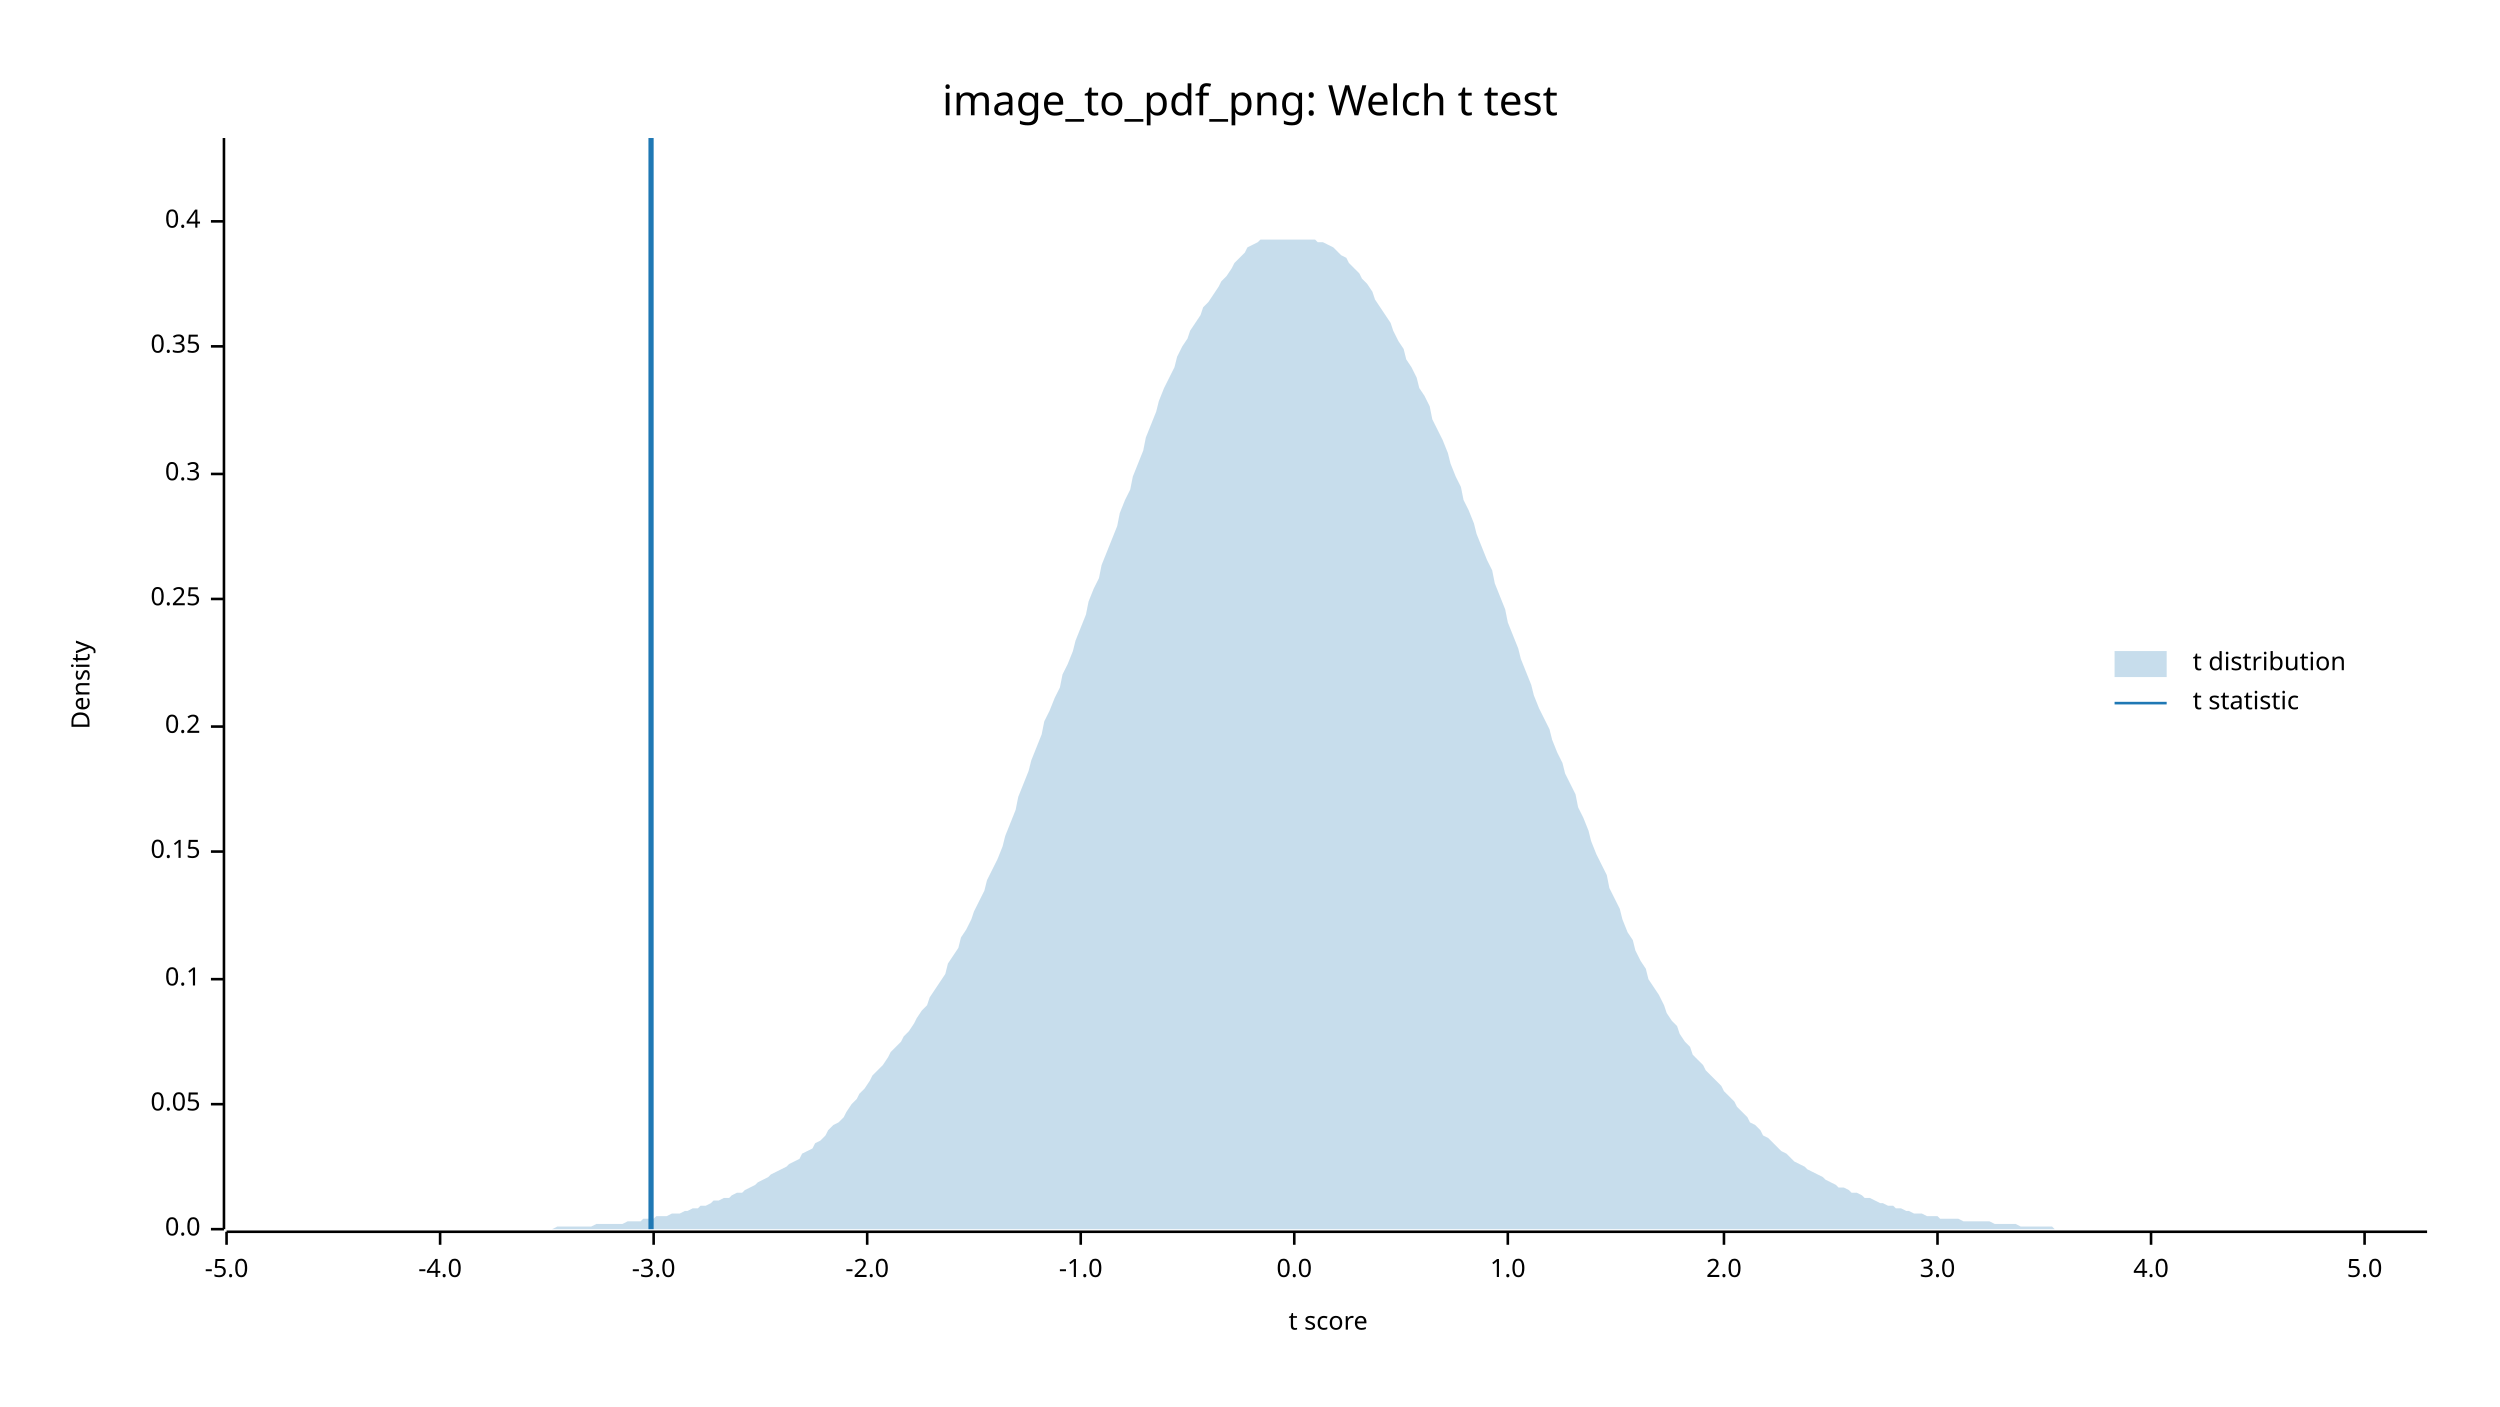
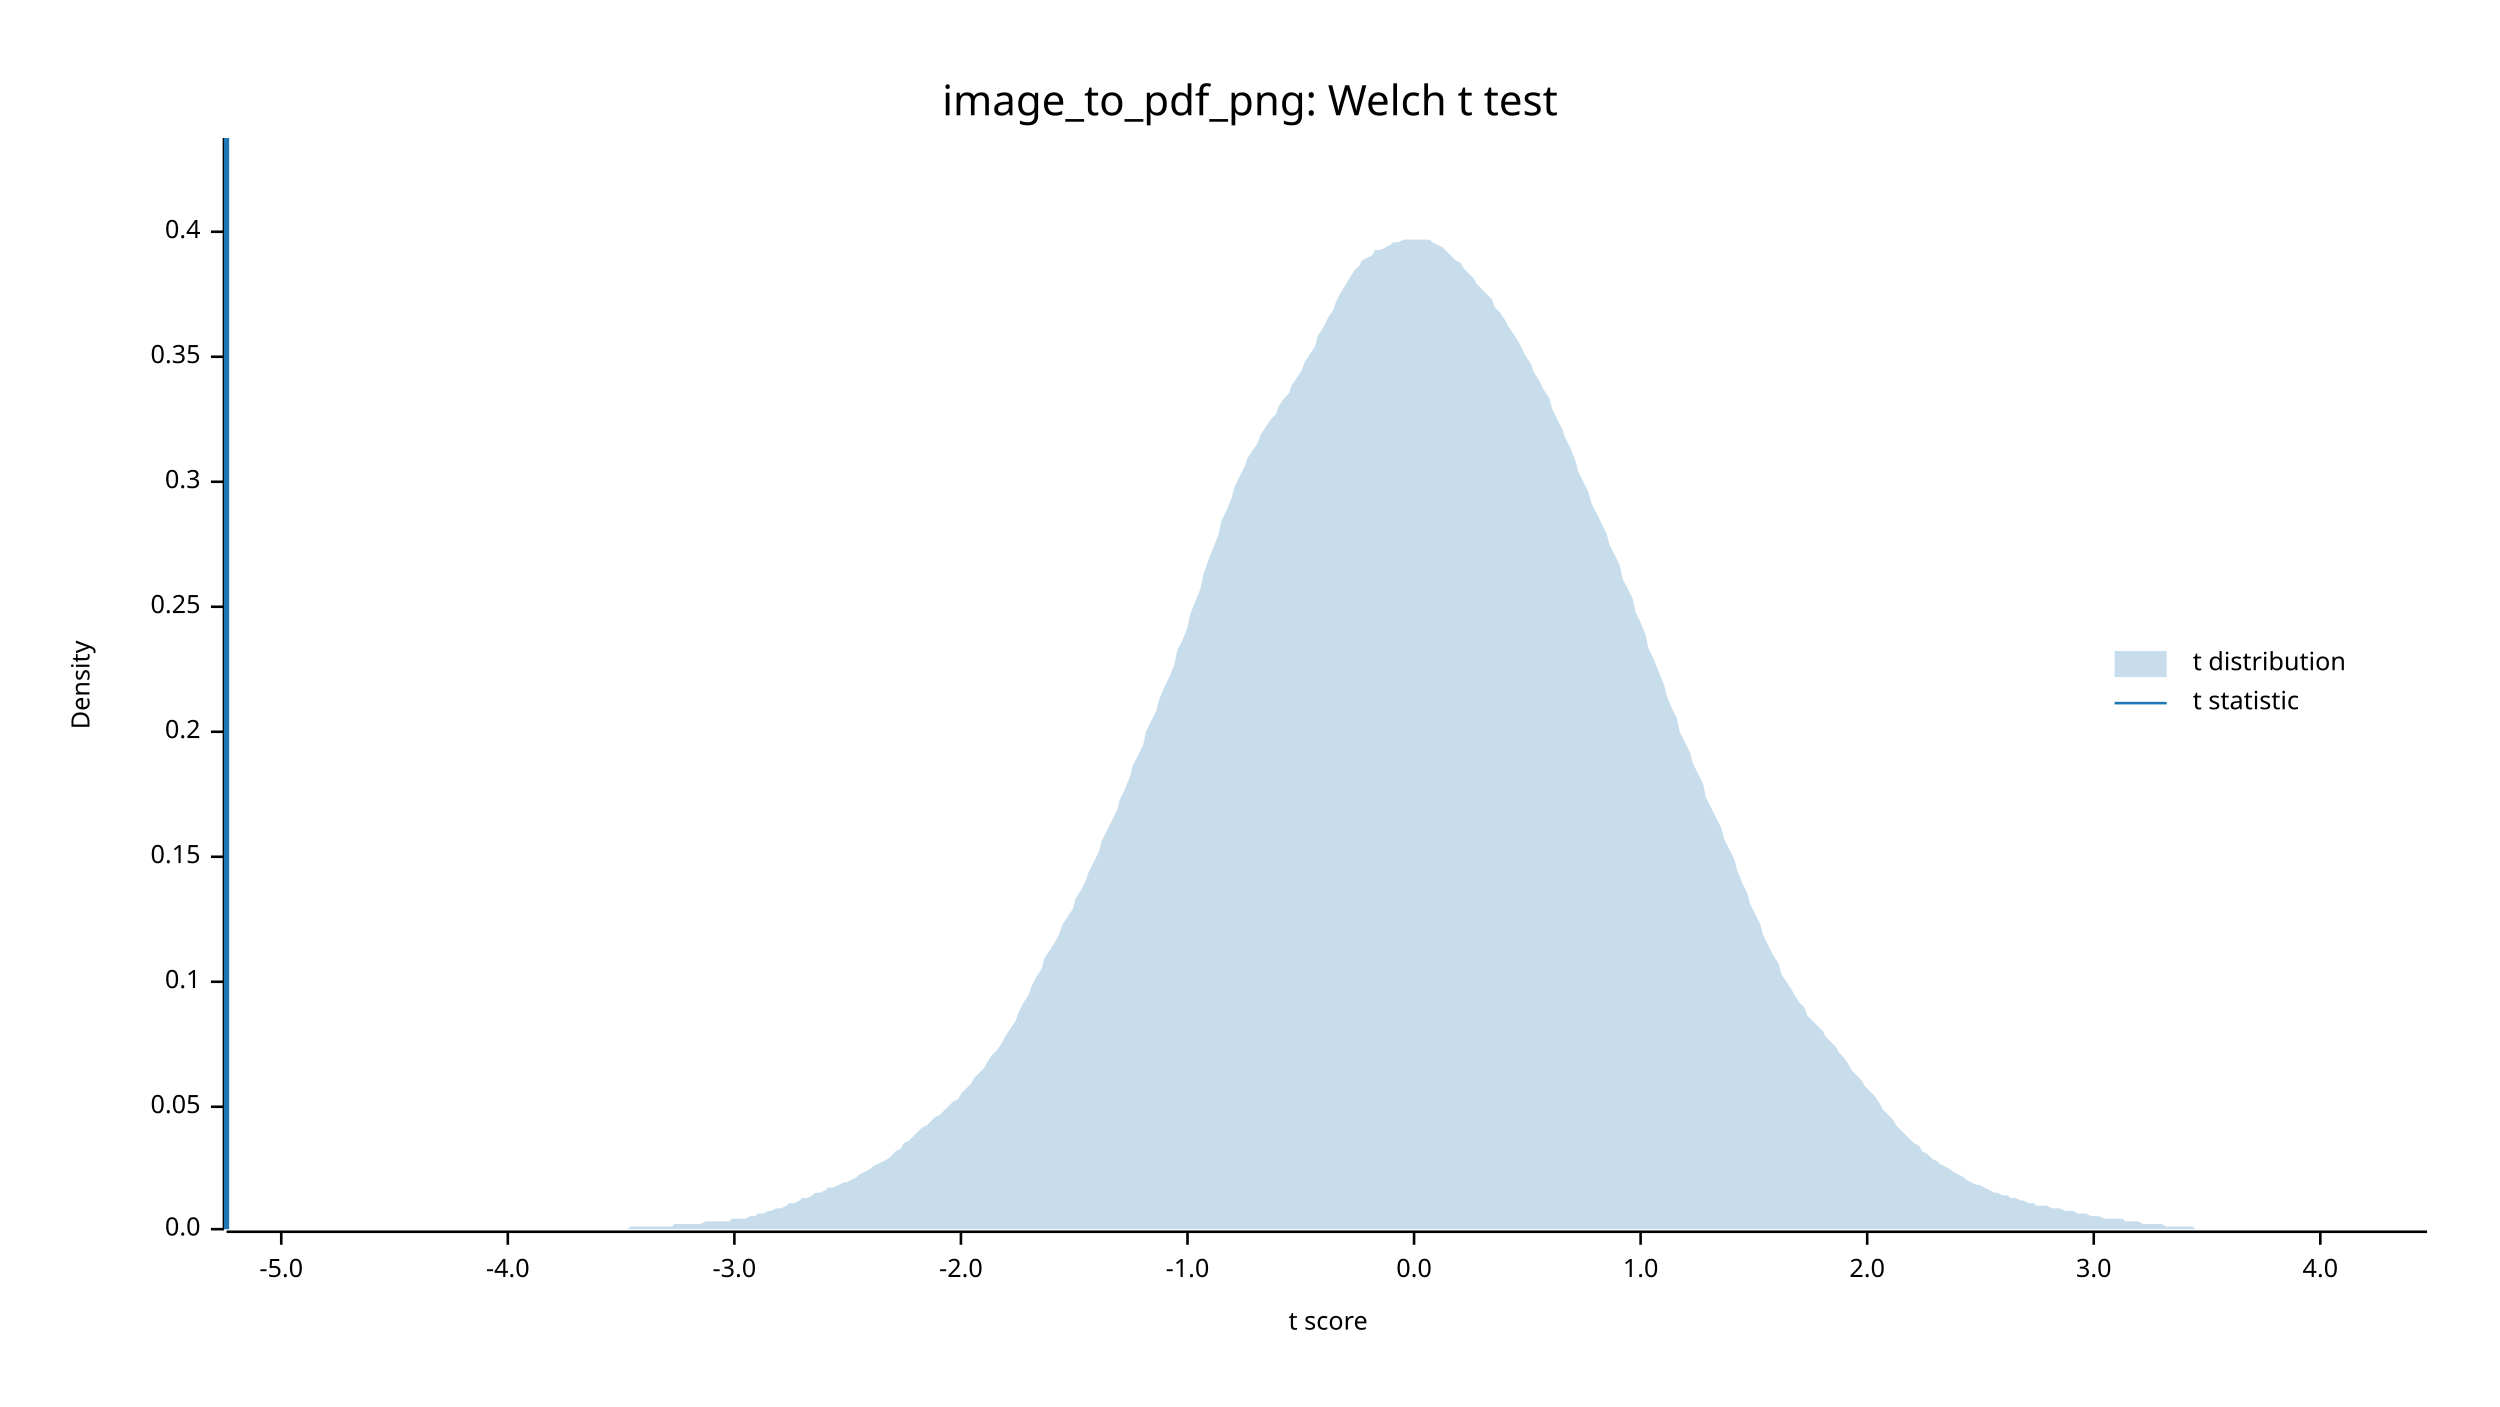
<svg xmlns="http://www.w3.org/2000/svg" width="960" height="540" viewBox="0 0 960 540">
  <text x="480" y="32" dy="0.76em" text-anchor="middle" font-family="sans-serif" font-size="16.129" opacity="1" fill="#000000">
image_to_pdf_png: Welch t test
</text>
  <text x="27" y="263" dy="0.76em" text-anchor="middle" font-family="sans-serif" font-size="9.677" opacity="1" fill="#000000" transform="rotate(270, 27, 263)">
Density
</text>
  <text x="510" y="513" dy="-0.5ex" text-anchor="middle" font-family="sans-serif" font-size="9.677" opacity="1" fill="#000000">
t score
</text>
  <polyline fill="none" opacity="1" stroke="#000000" stroke-width="1" points="86,53 86,472 " />
  <text x="77" y="472" dy="0.5ex" text-anchor="end" font-family="sans-serif" font-size="9.677" opacity="1" fill="#000000">
0.0
</text>
  <polyline fill="none" opacity="1" stroke="#000000" stroke-width="1" points="81,472 86,472 " />
-   <text x="77" y="424" dy="0.5ex" text-anchor="end" font-family="sans-serif" font-size="9.677" opacity="1" fill="#000000">
+   <text x="77" y="425" dy="0.5ex" text-anchor="end" font-family="sans-serif" font-size="9.677" opacity="1" fill="#000000">
0.05
</text>
-   <polyline fill="none" opacity="1" stroke="#000000" stroke-width="1" points="81,424 86,424 " />
-   <text x="77" y="376" dy="0.5ex" text-anchor="end" font-family="sans-serif" font-size="9.677" opacity="1" fill="#000000">
+   <polyline fill="none" opacity="1" stroke="#000000" stroke-width="1" points="81,425 86,425 " />
+   <text x="77" y="377" dy="0.5ex" text-anchor="end" font-family="sans-serif" font-size="9.677" opacity="1" fill="#000000">
0.1
</text>
-   <polyline fill="none" opacity="1" stroke="#000000" stroke-width="1" points="81,376 86,376 " />
-   <text x="77" y="327" dy="0.5ex" text-anchor="end" font-family="sans-serif" font-size="9.677" opacity="1" fill="#000000">
+   <polyline fill="none" opacity="1" stroke="#000000" stroke-width="1" points="81,377 86,377 " />
+   <text x="77" y="329" dy="0.5ex" text-anchor="end" font-family="sans-serif" font-size="9.677" opacity="1" fill="#000000">
0.15
</text>
-   <polyline fill="none" opacity="1" stroke="#000000" stroke-width="1" points="81,327 86,327 " />
-   <text x="77" y="279" dy="0.5ex" text-anchor="end" font-family="sans-serif" font-size="9.677" opacity="1" fill="#000000">
+   <polyline fill="none" opacity="1" stroke="#000000" stroke-width="1" points="81,329 86,329 " />
+   <text x="77" y="281" dy="0.5ex" text-anchor="end" font-family="sans-serif" font-size="9.677" opacity="1" fill="#000000">
0.2
</text>
-   <polyline fill="none" opacity="1" stroke="#000000" stroke-width="1" points="81,279 86,279 " />
-   <text x="77" y="230" dy="0.5ex" text-anchor="end" font-family="sans-serif" font-size="9.677" opacity="1" fill="#000000">
+   <polyline fill="none" opacity="1" stroke="#000000" stroke-width="1" points="81,281 86,281 " />
+   <text x="77" y="233" dy="0.5ex" text-anchor="end" font-family="sans-serif" font-size="9.677" opacity="1" fill="#000000">
0.25
</text>
-   <polyline fill="none" opacity="1" stroke="#000000" stroke-width="1" points="81,230 86,230 " />
-   <text x="77" y="182" dy="0.5ex" text-anchor="end" font-family="sans-serif" font-size="9.677" opacity="1" fill="#000000">
+   <polyline fill="none" opacity="1" stroke="#000000" stroke-width="1" points="81,233 86,233 " />
+   <text x="77" y="185" dy="0.5ex" text-anchor="end" font-family="sans-serif" font-size="9.677" opacity="1" fill="#000000">
0.3
</text>
-   <polyline fill="none" opacity="1" stroke="#000000" stroke-width="1" points="81,182 86,182 " />
-   <text x="77" y="133" dy="0.5ex" text-anchor="end" font-family="sans-serif" font-size="9.677" opacity="1" fill="#000000">
+   <polyline fill="none" opacity="1" stroke="#000000" stroke-width="1" points="81,185 86,185 " />
+   <text x="77" y="137" dy="0.5ex" text-anchor="end" font-family="sans-serif" font-size="9.677" opacity="1" fill="#000000">
0.35
</text>
-   <polyline fill="none" opacity="1" stroke="#000000" stroke-width="1" points="81,133 86,133 " />
-   <text x="77" y="85" dy="0.5ex" text-anchor="end" font-family="sans-serif" font-size="9.677" opacity="1" fill="#000000">
+   <polyline fill="none" opacity="1" stroke="#000000" stroke-width="1" points="81,137 86,137 " />
+   <text x="77" y="89" dy="0.5ex" text-anchor="end" font-family="sans-serif" font-size="9.677" opacity="1" fill="#000000">
0.4
</text>
-   <polyline fill="none" opacity="1" stroke="#000000" stroke-width="1" points="81,85 86,85 " />
+   <polyline fill="none" opacity="1" stroke="#000000" stroke-width="1" points="81,89 86,89 " />
  <polyline fill="none" opacity="1" stroke="#000000" stroke-width="1" points="87,473 932,473 " />
-   <text x="87" y="483" dy="0.76em" text-anchor="middle" font-family="sans-serif" font-size="9.677" opacity="1" fill="#000000">
+   <text x="108" y="483" dy="0.76em" text-anchor="middle" font-family="sans-serif" font-size="9.677" opacity="1" fill="#000000">
-5.0
</text>
-   <polyline fill="none" opacity="1" stroke="#000000" stroke-width="1" points="87,473 87,478 " />
-   <text x="169" y="483" dy="0.76em" text-anchor="middle" font-family="sans-serif" font-size="9.677" opacity="1" fill="#000000">
+   <polyline fill="none" opacity="1" stroke="#000000" stroke-width="1" points="108,473 108,478 " />
+   <text x="195" y="483" dy="0.76em" text-anchor="middle" font-family="sans-serif" font-size="9.677" opacity="1" fill="#000000">
-4.0
</text>
-   <polyline fill="none" opacity="1" stroke="#000000" stroke-width="1" points="169,473 169,478 " />
-   <text x="251" y="483" dy="0.76em" text-anchor="middle" font-family="sans-serif" font-size="9.677" opacity="1" fill="#000000">
+   <polyline fill="none" opacity="1" stroke="#000000" stroke-width="1" points="195,473 195,478 " />
+   <text x="282" y="483" dy="0.76em" text-anchor="middle" font-family="sans-serif" font-size="9.677" opacity="1" fill="#000000">
-3.0
</text>
-   <polyline fill="none" opacity="1" stroke="#000000" stroke-width="1" points="251,473 251,478 " />
-   <text x="333" y="483" dy="0.76em" text-anchor="middle" font-family="sans-serif" font-size="9.677" opacity="1" fill="#000000">
+   <polyline fill="none" opacity="1" stroke="#000000" stroke-width="1" points="282,473 282,478 " />
+   <text x="369" y="483" dy="0.76em" text-anchor="middle" font-family="sans-serif" font-size="9.677" opacity="1" fill="#000000">
-2.0
</text>
-   <polyline fill="none" opacity="1" stroke="#000000" stroke-width="1" points="333,473 333,478 " />
-   <text x="415" y="483" dy="0.76em" text-anchor="middle" font-family="sans-serif" font-size="9.677" opacity="1" fill="#000000">
+   <polyline fill="none" opacity="1" stroke="#000000" stroke-width="1" points="369,473 369,478 " />
+   <text x="456" y="483" dy="0.76em" text-anchor="middle" font-family="sans-serif" font-size="9.677" opacity="1" fill="#000000">
-1.0
</text>
-   <polyline fill="none" opacity="1" stroke="#000000" stroke-width="1" points="415,473 415,478 " />
-   <text x="497" y="483" dy="0.76em" text-anchor="middle" font-family="sans-serif" font-size="9.677" opacity="1" fill="#000000">
+   <polyline fill="none" opacity="1" stroke="#000000" stroke-width="1" points="456,473 456,478 " />
+   <text x="543" y="483" dy="0.76em" text-anchor="middle" font-family="sans-serif" font-size="9.677" opacity="1" fill="#000000">
0.0
</text>
-   <polyline fill="none" opacity="1" stroke="#000000" stroke-width="1" points="497,473 497,478 " />
-   <text x="579" y="483" dy="0.76em" text-anchor="middle" font-family="sans-serif" font-size="9.677" opacity="1" fill="#000000">
+   <polyline fill="none" opacity="1" stroke="#000000" stroke-width="1" points="543,473 543,478 " />
+   <text x="630" y="483" dy="0.76em" text-anchor="middle" font-family="sans-serif" font-size="9.677" opacity="1" fill="#000000">
1.0
</text>
-   <polyline fill="none" opacity="1" stroke="#000000" stroke-width="1" points="579,473 579,478 " />
-   <text x="662" y="483" dy="0.76em" text-anchor="middle" font-family="sans-serif" font-size="9.677" opacity="1" fill="#000000">
+   <polyline fill="none" opacity="1" stroke="#000000" stroke-width="1" points="630,473 630,478 " />
+   <text x="717" y="483" dy="0.76em" text-anchor="middle" font-family="sans-serif" font-size="9.677" opacity="1" fill="#000000">
2.0
</text>
-   <polyline fill="none" opacity="1" stroke="#000000" stroke-width="1" points="662,473 662,478 " />
-   <text x="744" y="483" dy="0.76em" text-anchor="middle" font-family="sans-serif" font-size="9.677" opacity="1" fill="#000000">
+   <polyline fill="none" opacity="1" stroke="#000000" stroke-width="1" points="717,473 717,478 " />
+   <text x="804" y="483" dy="0.76em" text-anchor="middle" font-family="sans-serif" font-size="9.677" opacity="1" fill="#000000">
3.0
</text>
-   <polyline fill="none" opacity="1" stroke="#000000" stroke-width="1" points="744,473 744,478 " />
-   <text x="826" y="483" dy="0.76em" text-anchor="middle" font-family="sans-serif" font-size="9.677" opacity="1" fill="#000000">
+   <polyline fill="none" opacity="1" stroke="#000000" stroke-width="1" points="804,473 804,478 " />
+   <text x="891" y="483" dy="0.76em" text-anchor="middle" font-family="sans-serif" font-size="9.677" opacity="1" fill="#000000">
4.0
</text>
-   <polyline fill="none" opacity="1" stroke="#000000" stroke-width="1" points="826,473 826,478 " />
-   <text x="908" y="483" dy="0.76em" text-anchor="middle" font-family="sans-serif" font-size="9.677" opacity="1" fill="#000000">
- 5.0
- </text>
-   <polyline fill="none" opacity="1" stroke="#000000" stroke-width="1" points="908,473 908,478 " />
-   <polygon opacity="0.25" fill="#1F78B4" points="87,472 88,472 90,472 92,472 93,472 95,472 97,472 98,472 100,472 102,472 103,472 105,472 107,472 109,472 110,472 112,472 114,472 115,472 117,472 119,472 120,472 122,472 124,472 125,472 127,472 129,472 131,472 132,472 134,472 136,472 137,472 139,472 141,472 142,472 144,472 146,472 147,472 149,472 151,472 153,472 154,472 156,472 158,472 159,472 161,472 163,472 164,472 166,472 168,472 169,472 171,472 173,472 175,472 176,472 178,472 180,472 181,472 183,472 185,472 186,472 188,472 190,472 191,472 193,472 195,472 197,472 198,472 200,472 202,472 203,472 205,472 207,472 208,472 210,472 212,472 214,471 215,471 217,471 219,471 220,471 222,471 224,471 225,471 227,471 229,470 230,470 232,470 234,470 236,470 237,470 239,470 241,469 242,469 244,469 246,469 247,468 249,468 251,468 252,467 254,467 256,467 258,466 259,466 261,466 263,465 264,465 266,464 268,464 269,463 271,463 273,462 274,461 276,461 278,460 280,460 281,459 283,458 285,458 286,457 288,456 290,455 291,454 293,453 295,452 296,451 298,450 300,449 302,448 303,447 305,446 307,445 308,443 310,442 312,441 313,439 315,438 317,436 318,434 320,432 322,431 324,429 325,427 327,424 329,422 330,420 332,418 334,415 335,413 337,411 339,409 341,406 342,404 344,402 346,400 347,398 349,396 351,393 352,391 354,388 356,386 357,383 359,380 361,377 363,374 364,370 366,367 368,364 369,360 371,357 373,353 374,350 376,346 378,342 379,338 381,334 383,330 385,325 386,321 388,316 390,311 391,306 393,301 395,296 396,292 398,287 400,282 401,277 403,273 405,268 407,264 408,259 410,255 412,250 413,246 415,241 417,236 418,231 420,226 422,222 423,217 425,212 427,207 429,202 430,197 432,192 434,188 435,183 437,178 439,173 440,168 442,163 444,158 445,154 447,149 449,145 451,141 452,137 454,133 456,130 457,127 459,124 461,121 462,118 464,116 466,113 468,110 469,108 471,106 473,103 474,101 476,99 478,97 479,95 481,94 483,93 484,92 486,92 488,92 490,92 491,92 493,92 495,92 496,92 498,92 500,92 501,92 503,92 505,92 506,93 508,93 510,94 512,95 513,96 515,98 517,99 518,101 520,103 522,105 523,107 525,109 527,112 528,115 530,118 532,121 534,124 535,127 537,131 539,134 540,138 542,141 544,145 545,149 547,152 549,156 550,161 552,165 554,169 556,174 557,178 559,183 561,187 562,192 564,196 566,201 567,205 569,210 571,215 573,219 574,224 576,229 578,234 579,239 581,244 583,249 584,253 586,258 588,263 589,267 591,272 593,276 595,280 596,284 598,289 600,293 601,297 603,301 605,305 606,310 608,314 610,319 611,323 613,328 615,332 617,336 618,341 620,345 622,349 623,353 625,358 627,361 628,365 630,369 632,372 633,376 635,379 637,382 639,386 640,389 642,392 644,394 645,397 647,400 649,402 650,405 652,407 654,409 655,411 657,413 659,415 661,417 662,419 664,421 666,423 667,425 669,427 671,429 672,431 674,432 676,434 677,436 679,437 681,439 683,441 684,442 686,443 688,445 689,446 691,447 693,448 694,449 696,450 698,451 700,452 701,453 703,454 705,455 706,456 708,456 710,457 711,458 713,458 715,459 716,460 718,460 720,461 722,462 723,462 725,463 727,463 728,464 730,464 732,465 733,465 735,466 737,466 738,466 740,467 742,467 744,467 745,468 747,468 749,468 750,468 752,468 754,469 755,469 757,469 759,469 760,469 762,469 764,469 766,470 767,470 769,470 771,470 772,470 774,470 776,471 777,471 779,471 781,471 782,471 784,471 786,471 788,471 789,472 791,472 793,472 794,472 796,472 798,472 799,472 801,472 803,472 804,472 806,472 808,472 810,472 811,472 813,472 815,472 816,472 818,472 820,472 821,472 823,472 825,472 827,472 828,472 830,472 832,472 833,472 835,472 837,472 838,472 840,472 842,472 843,472 845,472 847,472 849,472 850,472 852,472 854,472 855,472 857,472 859,472 860,472 862,472 864,472 865,472 867,472 869,472 871,472 872,472 874,472 876,472 877,472 879,472 881,472 882,472 884,472 886,472 887,472 889,472 891,472 893,472 894,472 896,472 898,472 899,472 901,472 903,472 904,472 906,472 908,472 909,472 911,472 913,472 915,472 916,472 918,472 920,472 921,472 923,472 925,472 926,472 928,472 930,472 932,472 932,472 87,472 " />
-   <polyline fill="none" opacity="1" stroke="#1F78B4" stroke-width="2" points="250,472 250,53 " />
+   <polyline fill="none" opacity="1" stroke="#000000" stroke-width="1" points="891,473 891,478 " />
+   <polygon opacity="0.25" fill="#1F78B4" points="87,472 88,472 90,472 92,472 93,472 95,472 97,472 98,472 100,472 102,472 103,472 105,472 107,472 109,472 110,472 112,472 114,472 115,472 117,472 119,472 120,472 122,472 124,472 125,472 127,472 129,472 131,472 132,472 134,472 136,472 137,472 139,472 141,472 142,472 144,472 146,472 147,472 149,472 151,472 153,472 154,472 156,472 158,472 159,472 161,472 163,472 164,472 166,472 168,472 169,472 171,472 173,472 175,472 176,472 178,472 180,472 181,472 183,472 185,472 186,472 188,472 190,472 191,472 193,472 195,472 197,472 198,472 200,472 202,472 203,472 205,472 207,472 208,472 210,472 212,472 214,472 215,472 217,472 219,472 220,472 222,472 224,472 225,472 227,472 229,472 230,472 232,472 234,472 236,472 237,472 239,472 241,472 242,471 244,471 246,471 247,471 249,471 251,471 252,471 254,471 256,471 258,471 259,470 261,470 263,470 264,470 266,470 268,470 269,470 271,469 273,469 274,469 276,469 278,469 280,469 281,468 283,468 285,468 286,468 288,467 290,467 291,466 293,466 295,465 296,465 298,464 300,464 302,463 303,462 305,462 307,461 308,460 310,460 312,459 313,458 315,458 317,457 318,456 320,456 322,455 324,454 325,454 327,453 329,452 330,451 332,450 334,449 335,448 337,447 339,446 341,445 342,444 344,442 346,441 347,439 349,438 351,436 352,435 354,433 356,432 357,431 359,429 361,428 363,426 364,425 366,423 368,422 369,420 371,418 373,416 374,414 376,412 378,410 379,408 381,405 383,403 385,400 386,398 388,395 390,392 391,389 393,385 395,382 396,379 398,375 400,372 401,368 403,365 405,362 407,358 408,355 410,352 412,349 413,345 415,342 417,338 418,335 420,331 422,327 423,323 425,319 427,315 429,311 430,307 432,303 434,298 435,294 437,290 439,286 440,281 442,277 444,273 445,269 447,264 449,260 451,255 452,250 454,246 456,241 457,236 459,231 461,226 462,221 464,215 466,210 468,205 469,200 471,196 473,191 474,187 476,183 478,179 479,176 481,173 483,170 484,167 486,164 488,161 490,159 491,156 493,153 495,151 496,148 498,145 500,142 501,139 503,136 505,133 506,129 508,126 510,122 512,119 513,116 515,112 517,109 518,107 520,104 522,102 523,100 525,99 527,98 528,96 530,96 532,95 534,94 535,93 537,93 539,92 540,92 542,92 544,92 545,92 547,92 549,92 550,93 552,94 554,95 556,97 557,98 559,100 561,101 562,103 564,105 566,107 567,109 569,111 571,113 573,115 574,118 576,120 578,123 579,125 581,128 583,131 584,133 586,137 588,140 589,143 591,146 593,150 595,153 596,157 598,161 600,165 601,168 603,172 605,177 606,181 608,185 610,189 611,193 613,197 615,201 617,205 618,209 620,213 622,217 623,222 625,226 627,230 628,235 630,239 632,244 633,249 635,253 637,258 639,263 640,267 642,272 644,276 645,281 647,285 649,289 650,293 652,297 654,301 655,306 657,310 659,314 661,318 662,322 664,326 666,330 667,334 669,339 671,343 672,347 674,351 676,355 677,359 679,363 681,367 683,370 684,374 686,377 688,380 689,382 691,385 693,387 694,390 696,392 698,394 700,396 701,398 703,400 705,402 706,404 708,406 710,409 711,411 713,413 715,415 716,417 718,419 720,421 722,424 723,426 725,428 727,430 728,432 730,434 732,436 733,437 735,439 737,440 738,442 740,443 742,445 744,446 745,447 747,448 749,449 750,450 752,451 754,452 755,453 757,454 759,455 760,455 762,456 764,457 766,458 767,458 769,459 771,459 772,460 774,460 776,461 777,461 779,462 781,462 782,463 784,463 786,463 788,464 789,464 791,464 793,465 794,465 796,465 798,466 799,466 801,466 803,467 804,467 806,467 808,468 810,468 811,468 813,468 815,468 816,469 818,469 820,469 821,469 823,470 825,470 827,470 828,470 830,470 832,471 833,471 835,471 837,471 838,471 840,471 842,471 843,472 845,472 847,472 849,472 850,472 852,472 854,472 855,472 857,472 859,472 860,472 862,472 864,472 865,472 867,472 869,472 871,472 872,472 874,472 876,472 877,472 879,472 881,472 882,472 884,472 886,472 887,472 889,472 891,472 893,472 894,472 896,472 898,472 899,472 901,472 903,472 904,472 906,472 908,472 909,472 911,472 913,472 915,472 916,472 918,472 920,472 921,472 923,472 925,472 926,472 928,472 930,472 932,472 932,472 87,472 " />
+   <polyline fill="none" opacity="1" stroke="#1F78B4" stroke-width="2" points="87,472 87,53 " />
  <text x="842" y="250" dy="0.76em" text-anchor="start" font-family="sans-serif" font-size="9.677" opacity="1" fill="#000000">
t distribution
</text>
  <text x="842" y="265" dy="0.76em" text-anchor="start" font-family="sans-serif" font-size="9.677" opacity="1" fill="#000000">
t statistic
</text>
  <rect x="812" y="250" width="20" height="10" opacity="0.25" fill="#1F78B4" stroke="none" />
  <polyline fill="none" opacity="1" stroke="#1F78B4" stroke-width="1" points="812,270 832,270 " />
</svg>
